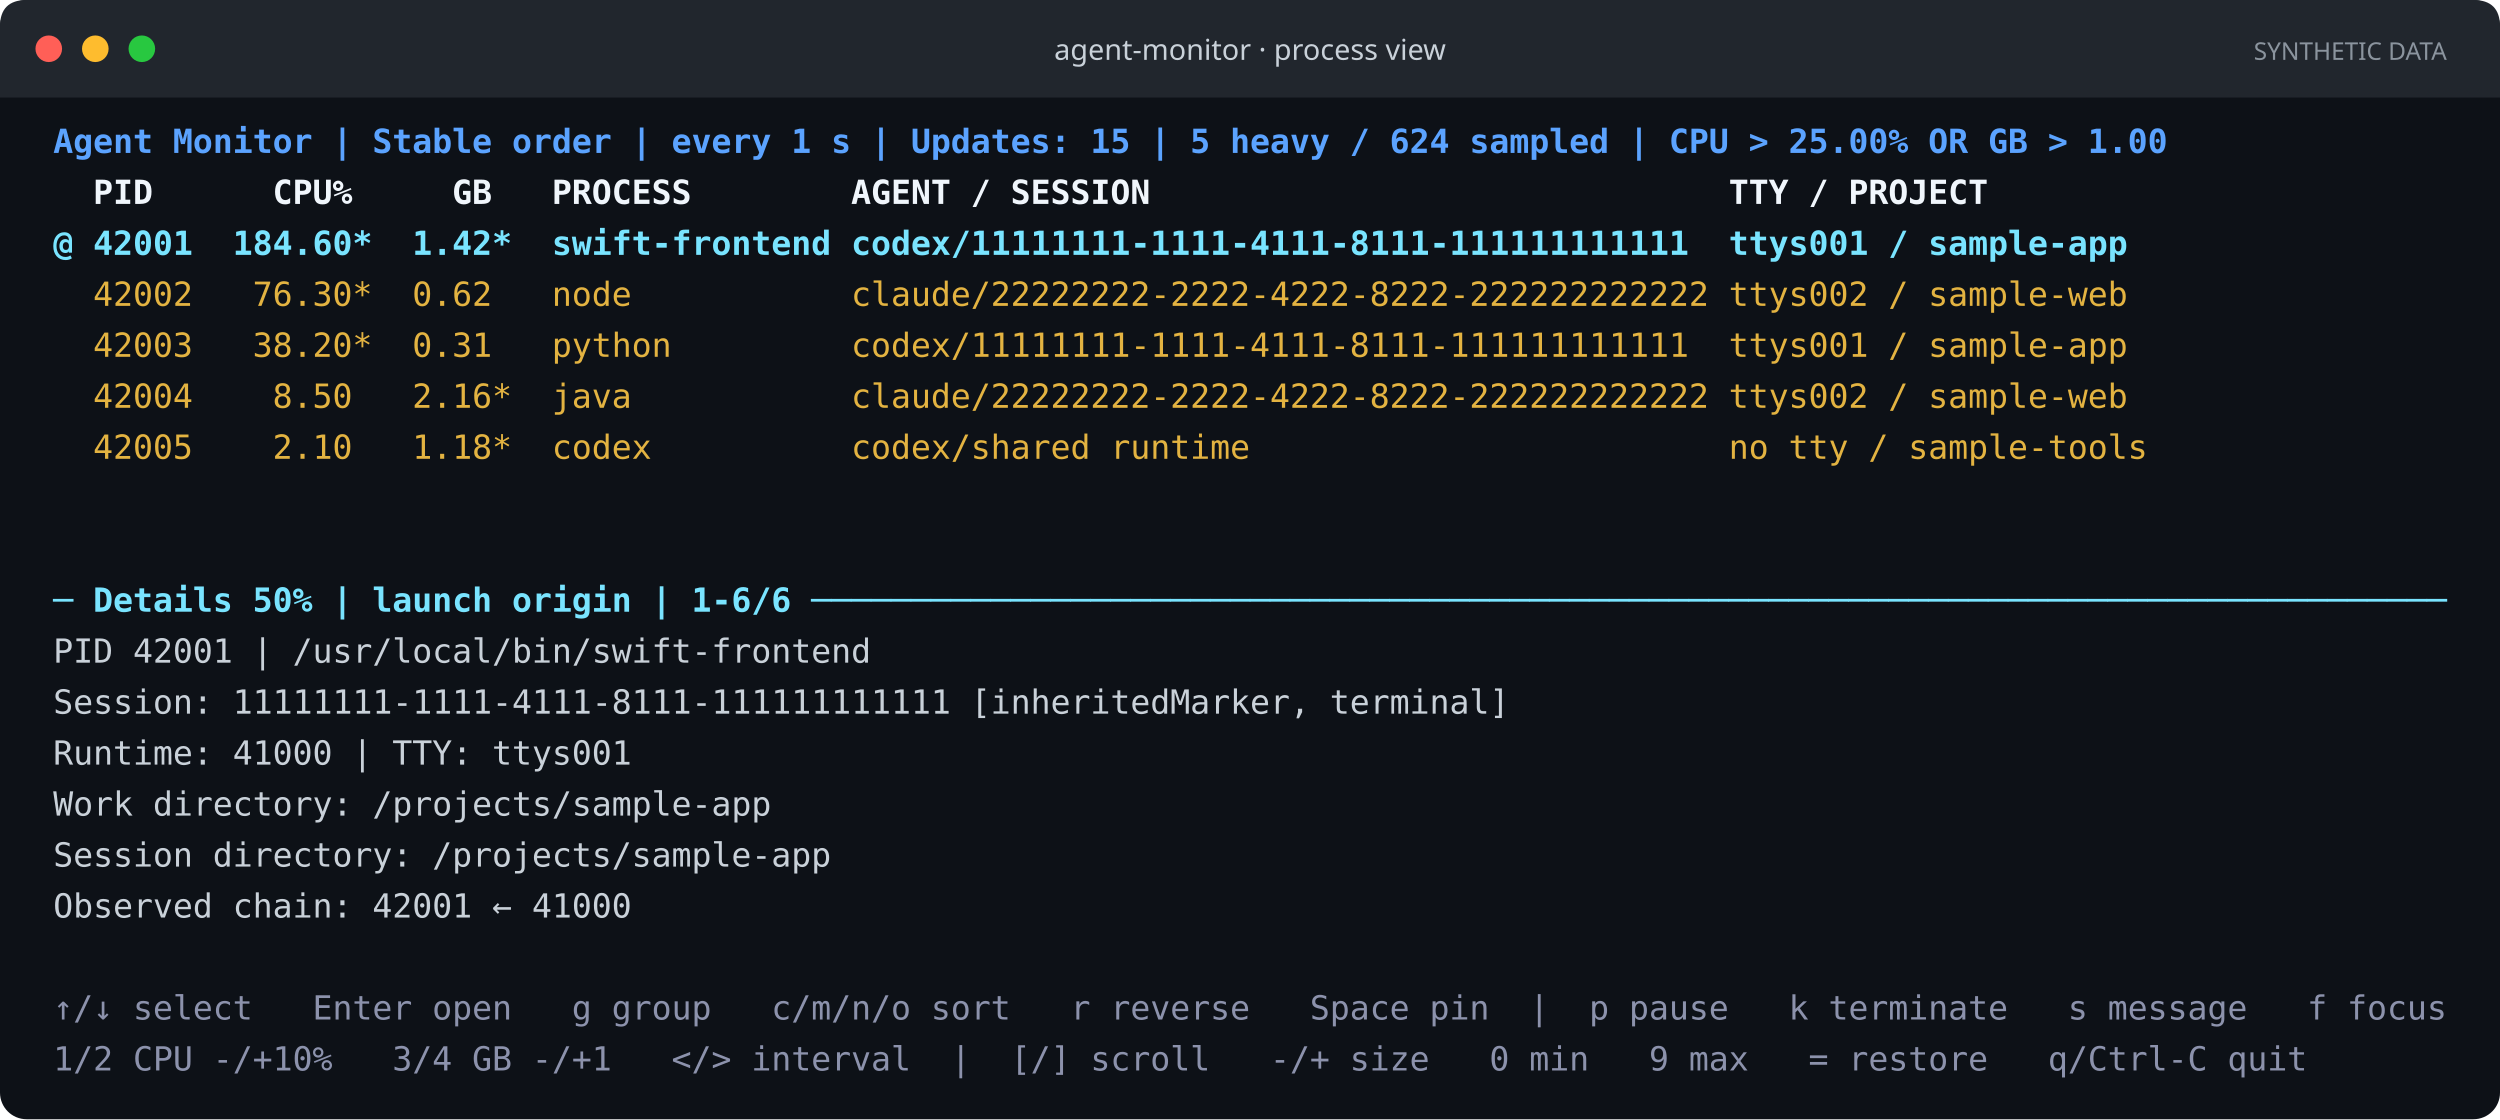
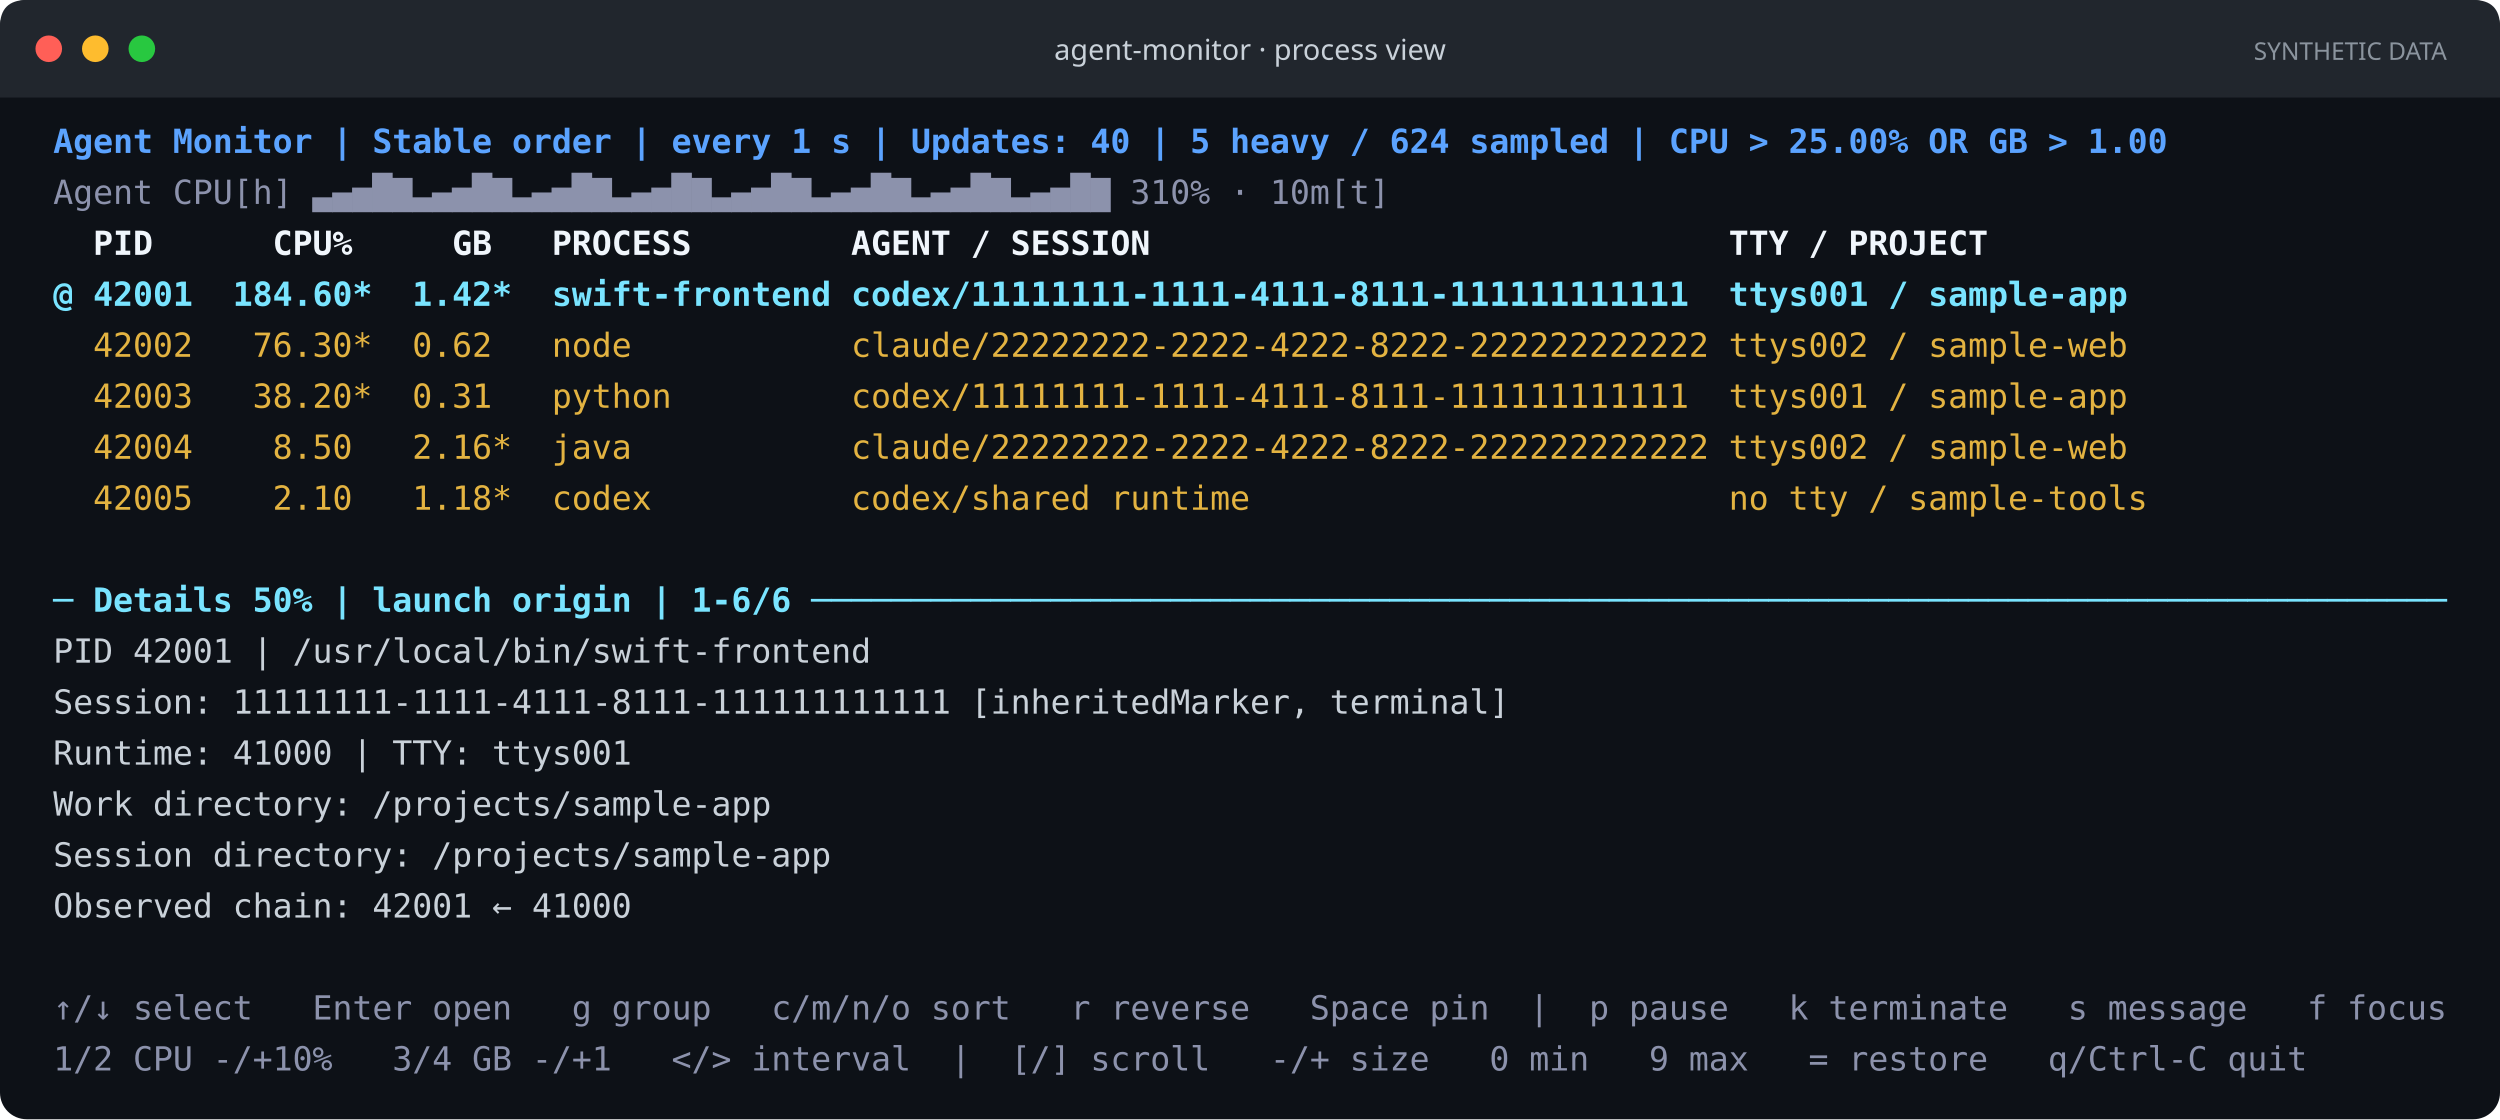
<svg xmlns="http://www.w3.org/2000/svg" width="1128" height="505" viewBox="0 0 1128 505" role="img" aria-labelledby="title description">
  <rect width="1128" height="505" rx="12" fill="#0d1117" />
  <path d="M12 0H1116Q1128 0 1128 12V44H0V12Q0 0 12 0Z" fill="#21262d" />
  <circle cx="22" cy="22" r="6" fill="#ff5f57" />
  <circle cx="43" cy="22" r="6" fill="#febc2e" />
  <circle cx="64" cy="22" r="6" fill="#28c840" />
  <text x="564" y="27" text-anchor="middle" fill="#c9d1d9" font-family="sans-serif" font-size="13">agent-monitor · process view</text>
  <text x="1104" y="27" text-anchor="end" fill="#8b949e" font-family="sans-serif" font-size="11">SYNTHETIC DATA</text>
  <g font-family="Menlo, DejaVu Sans Mono, monospace" font-size="15">
-     <text y="69" fill="#5ba3ff" font-weight="bold" aria-label="Agent Monitor | Stable order | every 1 s | Updates: 15 | 5 heavy / 624 sampled | CPU &gt; 25.00% OR GB &gt; 1.00">
+     <text y="69" fill="#5ba3ff" font-weight="bold" aria-label="Agent Monitor | Stable order | every 1 s | Updates: 40 | 5 heavy / 624 sampled | CPU &gt; 25.00% OR GB &gt; 1.00">
      <tspan x="24">A</tspan>
      <tspan x="33">g</tspan>
      <tspan x="42">e</tspan>
      <tspan x="51">n</tspan>
      <tspan x="60">t</tspan>
      <tspan x="78">M</tspan>
      <tspan x="87">o</tspan>
      <tspan x="96">n</tspan>
      <tspan x="105">i</tspan>
      <tspan x="114">t</tspan>
      <tspan x="123">o</tspan>
      <tspan x="132">r</tspan>
      <tspan x="150">|</tspan>
      <tspan x="168">S</tspan>
      <tspan x="177">t</tspan>
      <tspan x="186">a</tspan>
      <tspan x="195">b</tspan>
      <tspan x="204">l</tspan>
      <tspan x="213">e</tspan>
      <tspan x="231">o</tspan>
      <tspan x="240">r</tspan>
      <tspan x="249">d</tspan>
      <tspan x="258">e</tspan>
      <tspan x="267">r</tspan>
      <tspan x="285">|</tspan>
      <tspan x="303">e</tspan>
      <tspan x="312">v</tspan>
      <tspan x="321">e</tspan>
      <tspan x="330">r</tspan>
      <tspan x="339">y</tspan>
      <tspan x="357">1</tspan>
      <tspan x="375">s</tspan>
      <tspan x="393">|</tspan>
      <tspan x="411">U</tspan>
      <tspan x="420">p</tspan>
      <tspan x="429">d</tspan>
      <tspan x="438">a</tspan>
      <tspan x="447">t</tspan>
      <tspan x="456">e</tspan>
      <tspan x="465">s</tspan>
      <tspan x="474">:</tspan>
-       <tspan x="492">1</tspan>
-       <tspan x="501">5</tspan>
+       <tspan x="492">4</tspan>
+       <tspan x="501">0</tspan>
      <tspan x="519">|</tspan>
      <tspan x="537">5</tspan>
      <tspan x="555">h</tspan>
      <tspan x="564">e</tspan>
      <tspan x="573">a</tspan>
      <tspan x="582">v</tspan>
      <tspan x="591">y</tspan>
      <tspan x="609">/</tspan>
      <tspan x="627">6</tspan>
      <tspan x="636">2</tspan>
      <tspan x="645">4</tspan>
      <tspan x="663">s</tspan>
      <tspan x="672">a</tspan>
      <tspan x="681">m</tspan>
      <tspan x="690">p</tspan>
      <tspan x="699">l</tspan>
      <tspan x="708">e</tspan>
      <tspan x="717">d</tspan>
      <tspan x="735">|</tspan>
      <tspan x="753">C</tspan>
      <tspan x="762">P</tspan>
      <tspan x="771">U</tspan>
      <tspan x="789">&gt;</tspan>
      <tspan x="807">2</tspan>
      <tspan x="816">5</tspan>
      <tspan x="825">.</tspan>
      <tspan x="834">0</tspan>
      <tspan x="843">0</tspan>
      <tspan x="852">%</tspan>
      <tspan x="870">O</tspan>
      <tspan x="879">R</tspan>
      <tspan x="897">G</tspan>
      <tspan x="906">B</tspan>
      <tspan x="924">&gt;</tspan>
      <tspan x="942">1</tspan>
      <tspan x="951">.</tspan>
      <tspan x="960">0</tspan>
      <tspan x="969">0</tspan>
    </text>
-     <text y="92" fill="#f0f6fc" font-weight="bold" aria-label="  PID      CPU%     GB   PROCESS        AGENT / SESSION                             TTY / PROJECT">
+     <text y="92" fill="#8c92ac" font-weight="normal" aria-label="Agent CPU[h] ▃▄▅█▇▃▄▅█▇▃▄▅█▇▃▄▅█▇▃▄▅█▇▃▄▅█▇▃▄▅█▇▃▄▅█▇ 310% · 10m[t]">
+       <tspan x="24">A</tspan>
+       <tspan x="33">g</tspan>
+       <tspan x="42">e</tspan>
+       <tspan x="51">n</tspan>
+       <tspan x="60">t</tspan>
+       <tspan x="78">C</tspan>
+       <tspan x="87">P</tspan>
+       <tspan x="96">U</tspan>
+       <tspan x="105">[</tspan>
+       <tspan x="114">h</tspan>
+       <tspan x="123">]</tspan>
+       <tspan x="141">▃</tspan>
+       <tspan x="150">▄</tspan>
+       <tspan x="159">▅</tspan>
+       <tspan x="168">█</tspan>
+       <tspan x="177">▇</tspan>
+       <tspan x="186">▃</tspan>
+       <tspan x="195">▄</tspan>
+       <tspan x="204">▅</tspan>
+       <tspan x="213">█</tspan>
+       <tspan x="222">▇</tspan>
+       <tspan x="231">▃</tspan>
+       <tspan x="240">▄</tspan>
+       <tspan x="249">▅</tspan>
+       <tspan x="258">█</tspan>
+       <tspan x="267">▇</tspan>
+       <tspan x="276">▃</tspan>
+       <tspan x="285">▄</tspan>
+       <tspan x="294">▅</tspan>
+       <tspan x="303">█</tspan>
+       <tspan x="312">▇</tspan>
+       <tspan x="321">▃</tspan>
+       <tspan x="330">▄</tspan>
+       <tspan x="339">▅</tspan>
+       <tspan x="348">█</tspan>
+       <tspan x="357">▇</tspan>
+       <tspan x="366">▃</tspan>
+       <tspan x="375">▄</tspan>
+       <tspan x="384">▅</tspan>
+       <tspan x="393">█</tspan>
+       <tspan x="402">▇</tspan>
+       <tspan x="411">▃</tspan>
+       <tspan x="420">▄</tspan>
+       <tspan x="429">▅</tspan>
+       <tspan x="438">█</tspan>
+       <tspan x="447">▇</tspan>
+       <tspan x="456">▃</tspan>
+       <tspan x="465">▄</tspan>
+       <tspan x="474">▅</tspan>
+       <tspan x="483">█</tspan>
+       <tspan x="492">▇</tspan>
+       <tspan x="510">3</tspan>
+       <tspan x="519">1</tspan>
+       <tspan x="528">0</tspan>
+       <tspan x="537">%</tspan>
+       <tspan x="555">·</tspan>
+       <tspan x="573">1</tspan>
+       <tspan x="582">0</tspan>
+       <tspan x="591">m</tspan>
+       <tspan x="600">[</tspan>
+       <tspan x="609">t</tspan>
+       <tspan x="618">]</tspan>
+     </text>
+     <text y="115" fill="#f0f6fc" font-weight="bold" aria-label="  PID      CPU%     GB   PROCESS        AGENT / SESSION                             TTY / PROJECT">
      <tspan x="42">P</tspan>
      <tspan x="51">I</tspan>
      <tspan x="60">D</tspan>
      <tspan x="123">C</tspan>
      <tspan x="132">P</tspan>
      <tspan x="141">U</tspan>
      <tspan x="150">%</tspan>
      <tspan x="204">G</tspan>
      <tspan x="213">B</tspan>
      <tspan x="249">P</tspan>
      <tspan x="258">R</tspan>
      <tspan x="267">O</tspan>
      <tspan x="276">C</tspan>
      <tspan x="285">E</tspan>
      <tspan x="294">S</tspan>
      <tspan x="303">S</tspan>
      <tspan x="384">A</tspan>
      <tspan x="393">G</tspan>
      <tspan x="402">E</tspan>
      <tspan x="411">N</tspan>
      <tspan x="420">T</tspan>
      <tspan x="438">/</tspan>
      <tspan x="456">S</tspan>
      <tspan x="465">E</tspan>
      <tspan x="474">S</tspan>
      <tspan x="483">S</tspan>
      <tspan x="492">I</tspan>
      <tspan x="501">O</tspan>
      <tspan x="510">N</tspan>
      <tspan x="780">T</tspan>
      <tspan x="789">T</tspan>
      <tspan x="798">Y</tspan>
      <tspan x="816">/</tspan>
      <tspan x="834">P</tspan>
      <tspan x="843">R</tspan>
      <tspan x="852">O</tspan>
      <tspan x="861">J</tspan>
      <tspan x="870">E</tspan>
      <tspan x="879">C</tspan>
      <tspan x="888">T</tspan>
    </text>
-     <text y="115" fill="#79e4ff" font-weight="bold" aria-label="@ 42001  184.60*  1.42*  swift-frontend codex/11111111-1111-4111-8111-111111111111  ttys001 / sample-app">
+     <text y="138" fill="#79e4ff" font-weight="bold" aria-label="@ 42001  184.60*  1.42*  swift-frontend codex/11111111-1111-4111-8111-111111111111  ttys001 / sample-app">
      <tspan x="24">@</tspan>
      <tspan x="42">4</tspan>
      <tspan x="51">2</tspan>
      <tspan x="60">0</tspan>
      <tspan x="69">0</tspan>
      <tspan x="78">1</tspan>
      <tspan x="105">1</tspan>
      <tspan x="114">8</tspan>
      <tspan x="123">4</tspan>
      <tspan x="132">.</tspan>
      <tspan x="141">6</tspan>
      <tspan x="150">0</tspan>
      <tspan x="159">*</tspan>
      <tspan x="186">1</tspan>
      <tspan x="195">.</tspan>
      <tspan x="204">4</tspan>
      <tspan x="213">2</tspan>
      <tspan x="222">*</tspan>
      <tspan x="249">s</tspan>
      <tspan x="258">w</tspan>
      <tspan x="267">i</tspan>
      <tspan x="276">f</tspan>
      <tspan x="285">t</tspan>
      <tspan x="294">-</tspan>
      <tspan x="303">f</tspan>
      <tspan x="312">r</tspan>
      <tspan x="321">o</tspan>
      <tspan x="330">n</tspan>
      <tspan x="339">t</tspan>
      <tspan x="348">e</tspan>
      <tspan x="357">n</tspan>
      <tspan x="366">d</tspan>
      <tspan x="384">c</tspan>
      <tspan x="393">o</tspan>
      <tspan x="402">d</tspan>
      <tspan x="411">e</tspan>
      <tspan x="420">x</tspan>
      <tspan x="429">/</tspan>
      <tspan x="438">1</tspan>
      <tspan x="447">1</tspan>
      <tspan x="456">1</tspan>
      <tspan x="465">1</tspan>
      <tspan x="474">1</tspan>
      <tspan x="483">1</tspan>
      <tspan x="492">1</tspan>
      <tspan x="501">1</tspan>
      <tspan x="510">-</tspan>
      <tspan x="519">1</tspan>
      <tspan x="528">1</tspan>
      <tspan x="537">1</tspan>
      <tspan x="546">1</tspan>
      <tspan x="555">-</tspan>
      <tspan x="564">4</tspan>
      <tspan x="573">1</tspan>
      <tspan x="582">1</tspan>
      <tspan x="591">1</tspan>
      <tspan x="600">-</tspan>
      <tspan x="609">8</tspan>
      <tspan x="618">1</tspan>
      <tspan x="627">1</tspan>
      <tspan x="636">1</tspan>
      <tspan x="645">-</tspan>
      <tspan x="654">1</tspan>
      <tspan x="663">1</tspan>
      <tspan x="672">1</tspan>
      <tspan x="681">1</tspan>
      <tspan x="690">1</tspan>
      <tspan x="699">1</tspan>
      <tspan x="708">1</tspan>
      <tspan x="717">1</tspan>
      <tspan x="726">1</tspan>
      <tspan x="735">1</tspan>
      <tspan x="744">1</tspan>
      <tspan x="753">1</tspan>
      <tspan x="780">t</tspan>
      <tspan x="789">t</tspan>
      <tspan x="798">y</tspan>
      <tspan x="807">s</tspan>
      <tspan x="816">0</tspan>
      <tspan x="825">0</tspan>
      <tspan x="834">1</tspan>
      <tspan x="852">/</tspan>
      <tspan x="870">s</tspan>
      <tspan x="879">a</tspan>
      <tspan x="888">m</tspan>
      <tspan x="897">p</tspan>
      <tspan x="906">l</tspan>
      <tspan x="915">e</tspan>
      <tspan x="924">-</tspan>
      <tspan x="933">a</tspan>
      <tspan x="942">p</tspan>
      <tspan x="951">p</tspan>
    </text>
-     <text y="138" fill="#e3b341" font-weight="normal" aria-label="  42002   76.30*  0.62   node           claude/22222222-2222-4222-8222-222222222222 ttys002 / sample-web">
+     <text y="161" fill="#e3b341" font-weight="normal" aria-label="  42002   76.30*  0.62   node           claude/22222222-2222-4222-8222-222222222222 ttys002 / sample-web">
      <tspan x="42">4</tspan>
      <tspan x="51">2</tspan>
      <tspan x="60">0</tspan>
      <tspan x="69">0</tspan>
      <tspan x="78">2</tspan>
      <tspan x="114">7</tspan>
      <tspan x="123">6</tspan>
      <tspan x="132">.</tspan>
      <tspan x="141">3</tspan>
      <tspan x="150">0</tspan>
      <tspan x="159">*</tspan>
      <tspan x="186">0</tspan>
      <tspan x="195">.</tspan>
      <tspan x="204">6</tspan>
      <tspan x="213">2</tspan>
      <tspan x="249">n</tspan>
      <tspan x="258">o</tspan>
      <tspan x="267">d</tspan>
      <tspan x="276">e</tspan>
      <tspan x="384">c</tspan>
      <tspan x="393">l</tspan>
      <tspan x="402">a</tspan>
      <tspan x="411">u</tspan>
      <tspan x="420">d</tspan>
      <tspan x="429">e</tspan>
      <tspan x="438">/</tspan>
      <tspan x="447">2</tspan>
      <tspan x="456">2</tspan>
      <tspan x="465">2</tspan>
      <tspan x="474">2</tspan>
      <tspan x="483">2</tspan>
      <tspan x="492">2</tspan>
      <tspan x="501">2</tspan>
      <tspan x="510">2</tspan>
      <tspan x="519">-</tspan>
      <tspan x="528">2</tspan>
      <tspan x="537">2</tspan>
      <tspan x="546">2</tspan>
      <tspan x="555">2</tspan>
      <tspan x="564">-</tspan>
      <tspan x="573">4</tspan>
      <tspan x="582">2</tspan>
      <tspan x="591">2</tspan>
      <tspan x="600">2</tspan>
      <tspan x="609">-</tspan>
      <tspan x="618">8</tspan>
      <tspan x="627">2</tspan>
      <tspan x="636">2</tspan>
      <tspan x="645">2</tspan>
      <tspan x="654">-</tspan>
      <tspan x="663">2</tspan>
      <tspan x="672">2</tspan>
      <tspan x="681">2</tspan>
      <tspan x="690">2</tspan>
      <tspan x="699">2</tspan>
      <tspan x="708">2</tspan>
      <tspan x="717">2</tspan>
      <tspan x="726">2</tspan>
      <tspan x="735">2</tspan>
      <tspan x="744">2</tspan>
      <tspan x="753">2</tspan>
      <tspan x="762">2</tspan>
      <tspan x="780">t</tspan>
      <tspan x="789">t</tspan>
      <tspan x="798">y</tspan>
      <tspan x="807">s</tspan>
      <tspan x="816">0</tspan>
      <tspan x="825">0</tspan>
      <tspan x="834">2</tspan>
      <tspan x="852">/</tspan>
      <tspan x="870">s</tspan>
      <tspan x="879">a</tspan>
      <tspan x="888">m</tspan>
      <tspan x="897">p</tspan>
      <tspan x="906">l</tspan>
      <tspan x="915">e</tspan>
      <tspan x="924">-</tspan>
      <tspan x="933">w</tspan>
      <tspan x="942">e</tspan>
      <tspan x="951">b</tspan>
    </text>
-     <text y="161" fill="#e3b341" font-weight="normal" aria-label="  42003   38.20*  0.31   python         codex/11111111-1111-4111-8111-111111111111  ttys001 / sample-app">
+     <text y="184" fill="#e3b341" font-weight="normal" aria-label="  42003   38.20*  0.31   python         codex/11111111-1111-4111-8111-111111111111  ttys001 / sample-app">
      <tspan x="42">4</tspan>
      <tspan x="51">2</tspan>
      <tspan x="60">0</tspan>
      <tspan x="69">0</tspan>
      <tspan x="78">3</tspan>
      <tspan x="114">3</tspan>
      <tspan x="123">8</tspan>
      <tspan x="132">.</tspan>
      <tspan x="141">2</tspan>
      <tspan x="150">0</tspan>
      <tspan x="159">*</tspan>
      <tspan x="186">0</tspan>
      <tspan x="195">.</tspan>
      <tspan x="204">3</tspan>
      <tspan x="213">1</tspan>
      <tspan x="249">p</tspan>
      <tspan x="258">y</tspan>
      <tspan x="267">t</tspan>
      <tspan x="276">h</tspan>
      <tspan x="285">o</tspan>
      <tspan x="294">n</tspan>
      <tspan x="384">c</tspan>
      <tspan x="393">o</tspan>
      <tspan x="402">d</tspan>
      <tspan x="411">e</tspan>
      <tspan x="420">x</tspan>
      <tspan x="429">/</tspan>
      <tspan x="438">1</tspan>
      <tspan x="447">1</tspan>
      <tspan x="456">1</tspan>
      <tspan x="465">1</tspan>
      <tspan x="474">1</tspan>
      <tspan x="483">1</tspan>
      <tspan x="492">1</tspan>
      <tspan x="501">1</tspan>
      <tspan x="510">-</tspan>
      <tspan x="519">1</tspan>
      <tspan x="528">1</tspan>
      <tspan x="537">1</tspan>
      <tspan x="546">1</tspan>
      <tspan x="555">-</tspan>
      <tspan x="564">4</tspan>
      <tspan x="573">1</tspan>
      <tspan x="582">1</tspan>
      <tspan x="591">1</tspan>
      <tspan x="600">-</tspan>
      <tspan x="609">8</tspan>
      <tspan x="618">1</tspan>
      <tspan x="627">1</tspan>
      <tspan x="636">1</tspan>
      <tspan x="645">-</tspan>
      <tspan x="654">1</tspan>
      <tspan x="663">1</tspan>
      <tspan x="672">1</tspan>
      <tspan x="681">1</tspan>
      <tspan x="690">1</tspan>
      <tspan x="699">1</tspan>
      <tspan x="708">1</tspan>
      <tspan x="717">1</tspan>
      <tspan x="726">1</tspan>
      <tspan x="735">1</tspan>
      <tspan x="744">1</tspan>
      <tspan x="753">1</tspan>
      <tspan x="780">t</tspan>
      <tspan x="789">t</tspan>
      <tspan x="798">y</tspan>
      <tspan x="807">s</tspan>
      <tspan x="816">0</tspan>
      <tspan x="825">0</tspan>
      <tspan x="834">1</tspan>
      <tspan x="852">/</tspan>
      <tspan x="870">s</tspan>
      <tspan x="879">a</tspan>
      <tspan x="888">m</tspan>
      <tspan x="897">p</tspan>
      <tspan x="906">l</tspan>
      <tspan x="915">e</tspan>
      <tspan x="924">-</tspan>
      <tspan x="933">a</tspan>
      <tspan x="942">p</tspan>
      <tspan x="951">p</tspan>
    </text>
-     <text y="184" fill="#e3b341" font-weight="normal" aria-label="  42004    8.50   2.16*  java           claude/22222222-2222-4222-8222-222222222222 ttys002 / sample-web">
+     <text y="207" fill="#e3b341" font-weight="normal" aria-label="  42004    8.50   2.16*  java           claude/22222222-2222-4222-8222-222222222222 ttys002 / sample-web">
      <tspan x="42">4</tspan>
      <tspan x="51">2</tspan>
      <tspan x="60">0</tspan>
      <tspan x="69">0</tspan>
      <tspan x="78">4</tspan>
      <tspan x="123">8</tspan>
      <tspan x="132">.</tspan>
      <tspan x="141">5</tspan>
      <tspan x="150">0</tspan>
      <tspan x="186">2</tspan>
      <tspan x="195">.</tspan>
      <tspan x="204">1</tspan>
      <tspan x="213">6</tspan>
      <tspan x="222">*</tspan>
      <tspan x="249">j</tspan>
      <tspan x="258">a</tspan>
      <tspan x="267">v</tspan>
      <tspan x="276">a</tspan>
      <tspan x="384">c</tspan>
      <tspan x="393">l</tspan>
      <tspan x="402">a</tspan>
      <tspan x="411">u</tspan>
      <tspan x="420">d</tspan>
      <tspan x="429">e</tspan>
      <tspan x="438">/</tspan>
      <tspan x="447">2</tspan>
      <tspan x="456">2</tspan>
      <tspan x="465">2</tspan>
      <tspan x="474">2</tspan>
      <tspan x="483">2</tspan>
      <tspan x="492">2</tspan>
      <tspan x="501">2</tspan>
      <tspan x="510">2</tspan>
      <tspan x="519">-</tspan>
      <tspan x="528">2</tspan>
      <tspan x="537">2</tspan>
      <tspan x="546">2</tspan>
      <tspan x="555">2</tspan>
      <tspan x="564">-</tspan>
      <tspan x="573">4</tspan>
      <tspan x="582">2</tspan>
      <tspan x="591">2</tspan>
      <tspan x="600">2</tspan>
      <tspan x="609">-</tspan>
      <tspan x="618">8</tspan>
      <tspan x="627">2</tspan>
      <tspan x="636">2</tspan>
      <tspan x="645">2</tspan>
      <tspan x="654">-</tspan>
      <tspan x="663">2</tspan>
      <tspan x="672">2</tspan>
      <tspan x="681">2</tspan>
      <tspan x="690">2</tspan>
      <tspan x="699">2</tspan>
      <tspan x="708">2</tspan>
      <tspan x="717">2</tspan>
      <tspan x="726">2</tspan>
      <tspan x="735">2</tspan>
      <tspan x="744">2</tspan>
      <tspan x="753">2</tspan>
      <tspan x="762">2</tspan>
      <tspan x="780">t</tspan>
      <tspan x="789">t</tspan>
      <tspan x="798">y</tspan>
      <tspan x="807">s</tspan>
      <tspan x="816">0</tspan>
      <tspan x="825">0</tspan>
      <tspan x="834">2</tspan>
      <tspan x="852">/</tspan>
      <tspan x="870">s</tspan>
      <tspan x="879">a</tspan>
      <tspan x="888">m</tspan>
      <tspan x="897">p</tspan>
      <tspan x="906">l</tspan>
      <tspan x="915">e</tspan>
      <tspan x="924">-</tspan>
      <tspan x="933">w</tspan>
      <tspan x="942">e</tspan>
      <tspan x="951">b</tspan>
    </text>
-     <text y="207" fill="#e3b341" font-weight="normal" aria-label="  42005    2.10   1.18*  codex          codex/shared runtime                        no tty / sample-tools">
+     <text y="230" fill="#e3b341" font-weight="normal" aria-label="  42005    2.10   1.18*  codex          codex/shared runtime                        no tty / sample-tools">
      <tspan x="42">4</tspan>
      <tspan x="51">2</tspan>
      <tspan x="60">0</tspan>
      <tspan x="69">0</tspan>
      <tspan x="78">5</tspan>
      <tspan x="123">2</tspan>
      <tspan x="132">.</tspan>
      <tspan x="141">1</tspan>
      <tspan x="150">0</tspan>
      <tspan x="186">1</tspan>
      <tspan x="195">.</tspan>
      <tspan x="204">1</tspan>
      <tspan x="213">8</tspan>
      <tspan x="222">*</tspan>
      <tspan x="249">c</tspan>
      <tspan x="258">o</tspan>
      <tspan x="267">d</tspan>
      <tspan x="276">e</tspan>
      <tspan x="285">x</tspan>
      <tspan x="384">c</tspan>
      <tspan x="393">o</tspan>
      <tspan x="402">d</tspan>
      <tspan x="411">e</tspan>
      <tspan x="420">x</tspan>
      <tspan x="429">/</tspan>
      <tspan x="438">s</tspan>
      <tspan x="447">h</tspan>
      <tspan x="456">a</tspan>
      <tspan x="465">r</tspan>
      <tspan x="474">e</tspan>
      <tspan x="483">d</tspan>
      <tspan x="501">r</tspan>
      <tspan x="510">u</tspan>
      <tspan x="519">n</tspan>
      <tspan x="528">t</tspan>
      <tspan x="537">i</tspan>
      <tspan x="546">m</tspan>
      <tspan x="555">e</tspan>
      <tspan x="780">n</tspan>
      <tspan x="789">o</tspan>
      <tspan x="807">t</tspan>
      <tspan x="816">t</tspan>
      <tspan x="825">y</tspan>
      <tspan x="843">/</tspan>
      <tspan x="861">s</tspan>
      <tspan x="870">a</tspan>
      <tspan x="879">m</tspan>
      <tspan x="888">p</tspan>
      <tspan x="897">l</tspan>
      <tspan x="906">e</tspan>
      <tspan x="915">-</tspan>
      <tspan x="924">t</tspan>
      <tspan x="933">o</tspan>
      <tspan x="942">o</tspan>
      <tspan x="951">l</tspan>
      <tspan x="960">s</tspan>
    </text>
    <text y="276" fill="#79e4ff" font-weight="bold" aria-label="─ Details 50% | launch origin | 1-6/6 ──────────────────────────────────────────────────────────────────────────────────">
      <tspan x="24">─</tspan>
      <tspan x="42">D</tspan>
      <tspan x="51">e</tspan>
      <tspan x="60">t</tspan>
      <tspan x="69">a</tspan>
      <tspan x="78">i</tspan>
      <tspan x="87">l</tspan>
      <tspan x="96">s</tspan>
      <tspan x="114">5</tspan>
      <tspan x="123">0</tspan>
      <tspan x="132">%</tspan>
      <tspan x="150">|</tspan>
      <tspan x="168">l</tspan>
      <tspan x="177">a</tspan>
      <tspan x="186">u</tspan>
      <tspan x="195">n</tspan>
      <tspan x="204">c</tspan>
      <tspan x="213">h</tspan>
      <tspan x="231">o</tspan>
      <tspan x="240">r</tspan>
      <tspan x="249">i</tspan>
      <tspan x="258">g</tspan>
      <tspan x="267">i</tspan>
      <tspan x="276">n</tspan>
      <tspan x="294">|</tspan>
      <tspan x="312">1</tspan>
      <tspan x="321">-</tspan>
      <tspan x="330">6</tspan>
      <tspan x="339">/</tspan>
      <tspan x="348">6</tspan>
      <tspan x="366">─</tspan>
      <tspan x="375">─</tspan>
      <tspan x="384">─</tspan>
      <tspan x="393">─</tspan>
      <tspan x="402">─</tspan>
      <tspan x="411">─</tspan>
      <tspan x="420">─</tspan>
      <tspan x="429">─</tspan>
      <tspan x="438">─</tspan>
      <tspan x="447">─</tspan>
      <tspan x="456">─</tspan>
      <tspan x="465">─</tspan>
      <tspan x="474">─</tspan>
      <tspan x="483">─</tspan>
      <tspan x="492">─</tspan>
      <tspan x="501">─</tspan>
      <tspan x="510">─</tspan>
      <tspan x="519">─</tspan>
      <tspan x="528">─</tspan>
      <tspan x="537">─</tspan>
      <tspan x="546">─</tspan>
      <tspan x="555">─</tspan>
      <tspan x="564">─</tspan>
      <tspan x="573">─</tspan>
      <tspan x="582">─</tspan>
      <tspan x="591">─</tspan>
      <tspan x="600">─</tspan>
      <tspan x="609">─</tspan>
      <tspan x="618">─</tspan>
      <tspan x="627">─</tspan>
      <tspan x="636">─</tspan>
      <tspan x="645">─</tspan>
      <tspan x="654">─</tspan>
      <tspan x="663">─</tspan>
      <tspan x="672">─</tspan>
      <tspan x="681">─</tspan>
      <tspan x="690">─</tspan>
      <tspan x="699">─</tspan>
      <tspan x="708">─</tspan>
      <tspan x="717">─</tspan>
      <tspan x="726">─</tspan>
      <tspan x="735">─</tspan>
      <tspan x="744">─</tspan>
      <tspan x="753">─</tspan>
      <tspan x="762">─</tspan>
      <tspan x="771">─</tspan>
      <tspan x="780">─</tspan>
      <tspan x="789">─</tspan>
      <tspan x="798">─</tspan>
      <tspan x="807">─</tspan>
      <tspan x="816">─</tspan>
      <tspan x="825">─</tspan>
      <tspan x="834">─</tspan>
      <tspan x="843">─</tspan>
      <tspan x="852">─</tspan>
      <tspan x="861">─</tspan>
      <tspan x="870">─</tspan>
      <tspan x="879">─</tspan>
      <tspan x="888">─</tspan>
      <tspan x="897">─</tspan>
      <tspan x="906">─</tspan>
      <tspan x="915">─</tspan>
      <tspan x="924">─</tspan>
      <tspan x="933">─</tspan>
      <tspan x="942">─</tspan>
      <tspan x="951">─</tspan>
      <tspan x="960">─</tspan>
      <tspan x="969">─</tspan>
      <tspan x="978">─</tspan>
      <tspan x="987">─</tspan>
      <tspan x="996">─</tspan>
      <tspan x="1005">─</tspan>
      <tspan x="1014">─</tspan>
      <tspan x="1023">─</tspan>
      <tspan x="1032">─</tspan>
      <tspan x="1041">─</tspan>
      <tspan x="1050">─</tspan>
      <tspan x="1059">─</tspan>
      <tspan x="1068">─</tspan>
      <tspan x="1077">─</tspan>
      <tspan x="1086">─</tspan>
      <tspan x="1095">─</tspan>
    </text>
    <text y="299" fill="#c9d1d9" font-weight="normal" aria-label="PID 42001 | /usr/local/bin/swift-frontend">
      <tspan x="24">P</tspan>
      <tspan x="33">I</tspan>
      <tspan x="42">D</tspan>
      <tspan x="60">4</tspan>
      <tspan x="69">2</tspan>
      <tspan x="78">0</tspan>
      <tspan x="87">0</tspan>
      <tspan x="96">1</tspan>
      <tspan x="114">|</tspan>
      <tspan x="132">/</tspan>
      <tspan x="141">u</tspan>
      <tspan x="150">s</tspan>
      <tspan x="159">r</tspan>
      <tspan x="168">/</tspan>
      <tspan x="177">l</tspan>
      <tspan x="186">o</tspan>
      <tspan x="195">c</tspan>
      <tspan x="204">a</tspan>
      <tspan x="213">l</tspan>
      <tspan x="222">/</tspan>
      <tspan x="231">b</tspan>
      <tspan x="240">i</tspan>
      <tspan x="249">n</tspan>
      <tspan x="258">/</tspan>
      <tspan x="267">s</tspan>
      <tspan x="276">w</tspan>
      <tspan x="285">i</tspan>
      <tspan x="294">f</tspan>
      <tspan x="303">t</tspan>
      <tspan x="312">-</tspan>
      <tspan x="321">f</tspan>
      <tspan x="330">r</tspan>
      <tspan x="339">o</tspan>
      <tspan x="348">n</tspan>
      <tspan x="357">t</tspan>
      <tspan x="366">e</tspan>
      <tspan x="375">n</tspan>
      <tspan x="384">d</tspan>
    </text>
    <text y="322" fill="#c9d1d9" font-weight="normal" aria-label="Session: 11111111-1111-4111-8111-111111111111 [inheritedMarker, terminal]">
      <tspan x="24">S</tspan>
      <tspan x="33">e</tspan>
      <tspan x="42">s</tspan>
      <tspan x="51">s</tspan>
      <tspan x="60">i</tspan>
      <tspan x="69">o</tspan>
      <tspan x="78">n</tspan>
      <tspan x="87">:</tspan>
      <tspan x="105">1</tspan>
      <tspan x="114">1</tspan>
      <tspan x="123">1</tspan>
      <tspan x="132">1</tspan>
      <tspan x="141">1</tspan>
      <tspan x="150">1</tspan>
      <tspan x="159">1</tspan>
      <tspan x="168">1</tspan>
      <tspan x="177">-</tspan>
      <tspan x="186">1</tspan>
      <tspan x="195">1</tspan>
      <tspan x="204">1</tspan>
      <tspan x="213">1</tspan>
      <tspan x="222">-</tspan>
      <tspan x="231">4</tspan>
      <tspan x="240">1</tspan>
      <tspan x="249">1</tspan>
      <tspan x="258">1</tspan>
      <tspan x="267">-</tspan>
      <tspan x="276">8</tspan>
      <tspan x="285">1</tspan>
      <tspan x="294">1</tspan>
      <tspan x="303">1</tspan>
      <tspan x="312">-</tspan>
      <tspan x="321">1</tspan>
      <tspan x="330">1</tspan>
      <tspan x="339">1</tspan>
      <tspan x="348">1</tspan>
      <tspan x="357">1</tspan>
      <tspan x="366">1</tspan>
      <tspan x="375">1</tspan>
      <tspan x="384">1</tspan>
      <tspan x="393">1</tspan>
      <tspan x="402">1</tspan>
      <tspan x="411">1</tspan>
      <tspan x="420">1</tspan>
      <tspan x="438">[</tspan>
      <tspan x="447">i</tspan>
      <tspan x="456">n</tspan>
      <tspan x="465">h</tspan>
      <tspan x="474">e</tspan>
      <tspan x="483">r</tspan>
      <tspan x="492">i</tspan>
      <tspan x="501">t</tspan>
      <tspan x="510">e</tspan>
      <tspan x="519">d</tspan>
      <tspan x="528">M</tspan>
      <tspan x="537">a</tspan>
      <tspan x="546">r</tspan>
      <tspan x="555">k</tspan>
      <tspan x="564">e</tspan>
      <tspan x="573">r</tspan>
      <tspan x="582">,</tspan>
      <tspan x="600">t</tspan>
      <tspan x="609">e</tspan>
      <tspan x="618">r</tspan>
      <tspan x="627">m</tspan>
      <tspan x="636">i</tspan>
      <tspan x="645">n</tspan>
      <tspan x="654">a</tspan>
      <tspan x="663">l</tspan>
      <tspan x="672">]</tspan>
    </text>
    <text y="345" fill="#c9d1d9" font-weight="normal" aria-label="Runtime: 41000 | TTY: ttys001">
      <tspan x="24">R</tspan>
      <tspan x="33">u</tspan>
      <tspan x="42">n</tspan>
      <tspan x="51">t</tspan>
      <tspan x="60">i</tspan>
      <tspan x="69">m</tspan>
      <tspan x="78">e</tspan>
      <tspan x="87">:</tspan>
      <tspan x="105">4</tspan>
      <tspan x="114">1</tspan>
      <tspan x="123">0</tspan>
      <tspan x="132">0</tspan>
      <tspan x="141">0</tspan>
      <tspan x="159">|</tspan>
      <tspan x="177">T</tspan>
      <tspan x="186">T</tspan>
      <tspan x="195">Y</tspan>
      <tspan x="204">:</tspan>
      <tspan x="222">t</tspan>
      <tspan x="231">t</tspan>
      <tspan x="240">y</tspan>
      <tspan x="249">s</tspan>
      <tspan x="258">0</tspan>
      <tspan x="267">0</tspan>
      <tspan x="276">1</tspan>
    </text>
    <text y="368" fill="#c9d1d9" font-weight="normal" aria-label="Work directory: /projects/sample-app">
      <tspan x="24">W</tspan>
      <tspan x="33">o</tspan>
      <tspan x="42">r</tspan>
      <tspan x="51">k</tspan>
      <tspan x="69">d</tspan>
      <tspan x="78">i</tspan>
      <tspan x="87">r</tspan>
      <tspan x="96">e</tspan>
      <tspan x="105">c</tspan>
      <tspan x="114">t</tspan>
      <tspan x="123">o</tspan>
      <tspan x="132">r</tspan>
      <tspan x="141">y</tspan>
      <tspan x="150">:</tspan>
      <tspan x="168">/</tspan>
      <tspan x="177">p</tspan>
      <tspan x="186">r</tspan>
      <tspan x="195">o</tspan>
      <tspan x="204">j</tspan>
      <tspan x="213">e</tspan>
      <tspan x="222">c</tspan>
      <tspan x="231">t</tspan>
      <tspan x="240">s</tspan>
      <tspan x="249">/</tspan>
      <tspan x="258">s</tspan>
      <tspan x="267">a</tspan>
      <tspan x="276">m</tspan>
      <tspan x="285">p</tspan>
      <tspan x="294">l</tspan>
      <tspan x="303">e</tspan>
      <tspan x="312">-</tspan>
      <tspan x="321">a</tspan>
      <tspan x="330">p</tspan>
      <tspan x="339">p</tspan>
    </text>
    <text y="391" fill="#c9d1d9" font-weight="normal" aria-label="Session directory: /projects/sample-app">
      <tspan x="24">S</tspan>
      <tspan x="33">e</tspan>
      <tspan x="42">s</tspan>
      <tspan x="51">s</tspan>
      <tspan x="60">i</tspan>
      <tspan x="69">o</tspan>
      <tspan x="78">n</tspan>
      <tspan x="96">d</tspan>
      <tspan x="105">i</tspan>
      <tspan x="114">r</tspan>
      <tspan x="123">e</tspan>
      <tspan x="132">c</tspan>
      <tspan x="141">t</tspan>
      <tspan x="150">o</tspan>
      <tspan x="159">r</tspan>
      <tspan x="168">y</tspan>
      <tspan x="177">:</tspan>
      <tspan x="195">/</tspan>
      <tspan x="204">p</tspan>
      <tspan x="213">r</tspan>
      <tspan x="222">o</tspan>
      <tspan x="231">j</tspan>
      <tspan x="240">e</tspan>
      <tspan x="249">c</tspan>
      <tspan x="258">t</tspan>
      <tspan x="267">s</tspan>
      <tspan x="276">/</tspan>
      <tspan x="285">s</tspan>
      <tspan x="294">a</tspan>
      <tspan x="303">m</tspan>
      <tspan x="312">p</tspan>
      <tspan x="321">l</tspan>
      <tspan x="330">e</tspan>
      <tspan x="339">-</tspan>
      <tspan x="348">a</tspan>
      <tspan x="357">p</tspan>
      <tspan x="366">p</tspan>
    </text>
    <text y="414" fill="#c9d1d9" font-weight="normal" aria-label="Observed chain: 42001 ← 41000">
      <tspan x="24">O</tspan>
      <tspan x="33">b</tspan>
      <tspan x="42">s</tspan>
      <tspan x="51">e</tspan>
      <tspan x="60">r</tspan>
      <tspan x="69">v</tspan>
      <tspan x="78">e</tspan>
      <tspan x="87">d</tspan>
      <tspan x="105">c</tspan>
      <tspan x="114">h</tspan>
      <tspan x="123">a</tspan>
      <tspan x="132">i</tspan>
      <tspan x="141">n</tspan>
      <tspan x="150">:</tspan>
      <tspan x="168">4</tspan>
      <tspan x="177">2</tspan>
      <tspan x="186">0</tspan>
      <tspan x="195">0</tspan>
      <tspan x="204">1</tspan>
      <tspan x="222">←</tspan>
      <tspan x="240">4</tspan>
      <tspan x="249">1</tspan>
      <tspan x="258">0</tspan>
      <tspan x="267">0</tspan>
      <tspan x="276">0</tspan>
    </text>
    <text y="460" fill="#8c92ac" font-weight="normal" aria-label="↑/↓ select   Enter open   g group   c/m/n/o sort   r reverse   Space pin  |  p pause   k terminate   s message   f focus">
      <tspan x="24">↑</tspan>
      <tspan x="33">/</tspan>
      <tspan x="42">↓</tspan>
      <tspan x="60">s</tspan>
      <tspan x="69">e</tspan>
      <tspan x="78">l</tspan>
      <tspan x="87">e</tspan>
      <tspan x="96">c</tspan>
      <tspan x="105">t</tspan>
      <tspan x="141">E</tspan>
      <tspan x="150">n</tspan>
      <tspan x="159">t</tspan>
      <tspan x="168">e</tspan>
      <tspan x="177">r</tspan>
      <tspan x="195">o</tspan>
      <tspan x="204">p</tspan>
      <tspan x="213">e</tspan>
      <tspan x="222">n</tspan>
      <tspan x="258">g</tspan>
      <tspan x="276">g</tspan>
      <tspan x="285">r</tspan>
      <tspan x="294">o</tspan>
      <tspan x="303">u</tspan>
      <tspan x="312">p</tspan>
      <tspan x="348">c</tspan>
      <tspan x="357">/</tspan>
      <tspan x="366">m</tspan>
      <tspan x="375">/</tspan>
      <tspan x="384">n</tspan>
      <tspan x="393">/</tspan>
      <tspan x="402">o</tspan>
      <tspan x="420">s</tspan>
      <tspan x="429">o</tspan>
      <tspan x="438">r</tspan>
      <tspan x="447">t</tspan>
      <tspan x="483">r</tspan>
      <tspan x="501">r</tspan>
      <tspan x="510">e</tspan>
      <tspan x="519">v</tspan>
      <tspan x="528">e</tspan>
      <tspan x="537">r</tspan>
      <tspan x="546">s</tspan>
      <tspan x="555">e</tspan>
      <tspan x="591">S</tspan>
      <tspan x="600">p</tspan>
      <tspan x="609">a</tspan>
      <tspan x="618">c</tspan>
      <tspan x="627">e</tspan>
      <tspan x="645">p</tspan>
      <tspan x="654">i</tspan>
      <tspan x="663">n</tspan>
      <tspan x="690">|</tspan>
      <tspan x="717">p</tspan>
      <tspan x="735">p</tspan>
      <tspan x="744">a</tspan>
      <tspan x="753">u</tspan>
      <tspan x="762">s</tspan>
      <tspan x="771">e</tspan>
      <tspan x="807">k</tspan>
      <tspan x="825">t</tspan>
      <tspan x="834">e</tspan>
      <tspan x="843">r</tspan>
      <tspan x="852">m</tspan>
      <tspan x="861">i</tspan>
      <tspan x="870">n</tspan>
      <tspan x="879">a</tspan>
      <tspan x="888">t</tspan>
      <tspan x="897">e</tspan>
      <tspan x="933">s</tspan>
      <tspan x="951">m</tspan>
      <tspan x="960">e</tspan>
      <tspan x="969">s</tspan>
      <tspan x="978">s</tspan>
      <tspan x="987">a</tspan>
      <tspan x="996">g</tspan>
      <tspan x="1005">e</tspan>
      <tspan x="1041">f</tspan>
      <tspan x="1059">f</tspan>
      <tspan x="1068">o</tspan>
      <tspan x="1077">c</tspan>
      <tspan x="1086">u</tspan>
      <tspan x="1095">s</tspan>
    </text>
    <text y="483" fill="#8c92ac" font-weight="normal" aria-label="1/2 CPU -/+10%   3/4 GB -/+1   &lt;/&gt; interval  |  [/] scroll   -/+ size   0 min   9 max   = restore   q/Ctrl-C quit">
      <tspan x="24">1</tspan>
      <tspan x="33">/</tspan>
      <tspan x="42">2</tspan>
      <tspan x="60">C</tspan>
      <tspan x="69">P</tspan>
      <tspan x="78">U</tspan>
      <tspan x="96">-</tspan>
      <tspan x="105">/</tspan>
      <tspan x="114">+</tspan>
      <tspan x="123">1</tspan>
      <tspan x="132">0</tspan>
      <tspan x="141">%</tspan>
      <tspan x="177">3</tspan>
      <tspan x="186">/</tspan>
      <tspan x="195">4</tspan>
      <tspan x="213">G</tspan>
      <tspan x="222">B</tspan>
      <tspan x="240">-</tspan>
      <tspan x="249">/</tspan>
      <tspan x="258">+</tspan>
      <tspan x="267">1</tspan>
      <tspan x="303">&lt;</tspan>
      <tspan x="312">/</tspan>
      <tspan x="321">&gt;</tspan>
      <tspan x="339">i</tspan>
      <tspan x="348">n</tspan>
      <tspan x="357">t</tspan>
      <tspan x="366">e</tspan>
      <tspan x="375">r</tspan>
      <tspan x="384">v</tspan>
      <tspan x="393">a</tspan>
      <tspan x="402">l</tspan>
      <tspan x="429">|</tspan>
      <tspan x="456">[</tspan>
      <tspan x="465">/</tspan>
      <tspan x="474">]</tspan>
      <tspan x="492">s</tspan>
      <tspan x="501">c</tspan>
      <tspan x="510">r</tspan>
      <tspan x="519">o</tspan>
      <tspan x="528">l</tspan>
      <tspan x="537">l</tspan>
      <tspan x="573">-</tspan>
      <tspan x="582">/</tspan>
      <tspan x="591">+</tspan>
      <tspan x="609">s</tspan>
      <tspan x="618">i</tspan>
      <tspan x="627">z</tspan>
      <tspan x="636">e</tspan>
      <tspan x="672">0</tspan>
      <tspan x="690">m</tspan>
      <tspan x="699">i</tspan>
      <tspan x="708">n</tspan>
      <tspan x="744">9</tspan>
      <tspan x="762">m</tspan>
      <tspan x="771">a</tspan>
      <tspan x="780">x</tspan>
      <tspan x="816">=</tspan>
      <tspan x="834">r</tspan>
      <tspan x="843">e</tspan>
      <tspan x="852">s</tspan>
      <tspan x="861">t</tspan>
      <tspan x="870">o</tspan>
      <tspan x="879">r</tspan>
      <tspan x="888">e</tspan>
      <tspan x="924">q</tspan>
      <tspan x="933">/</tspan>
      <tspan x="942">C</tspan>
      <tspan x="951">t</tspan>
      <tspan x="960">r</tspan>
      <tspan x="969">l</tspan>
      <tspan x="978">-</tspan>
      <tspan x="987">C</tspan>
      <tspan x="1005">q</tspan>
      <tspan x="1014">u</tspan>
      <tspan x="1023">i</tspan>
      <tspan x="1032">t</tspan>
    </text>
  </g>
</svg>
